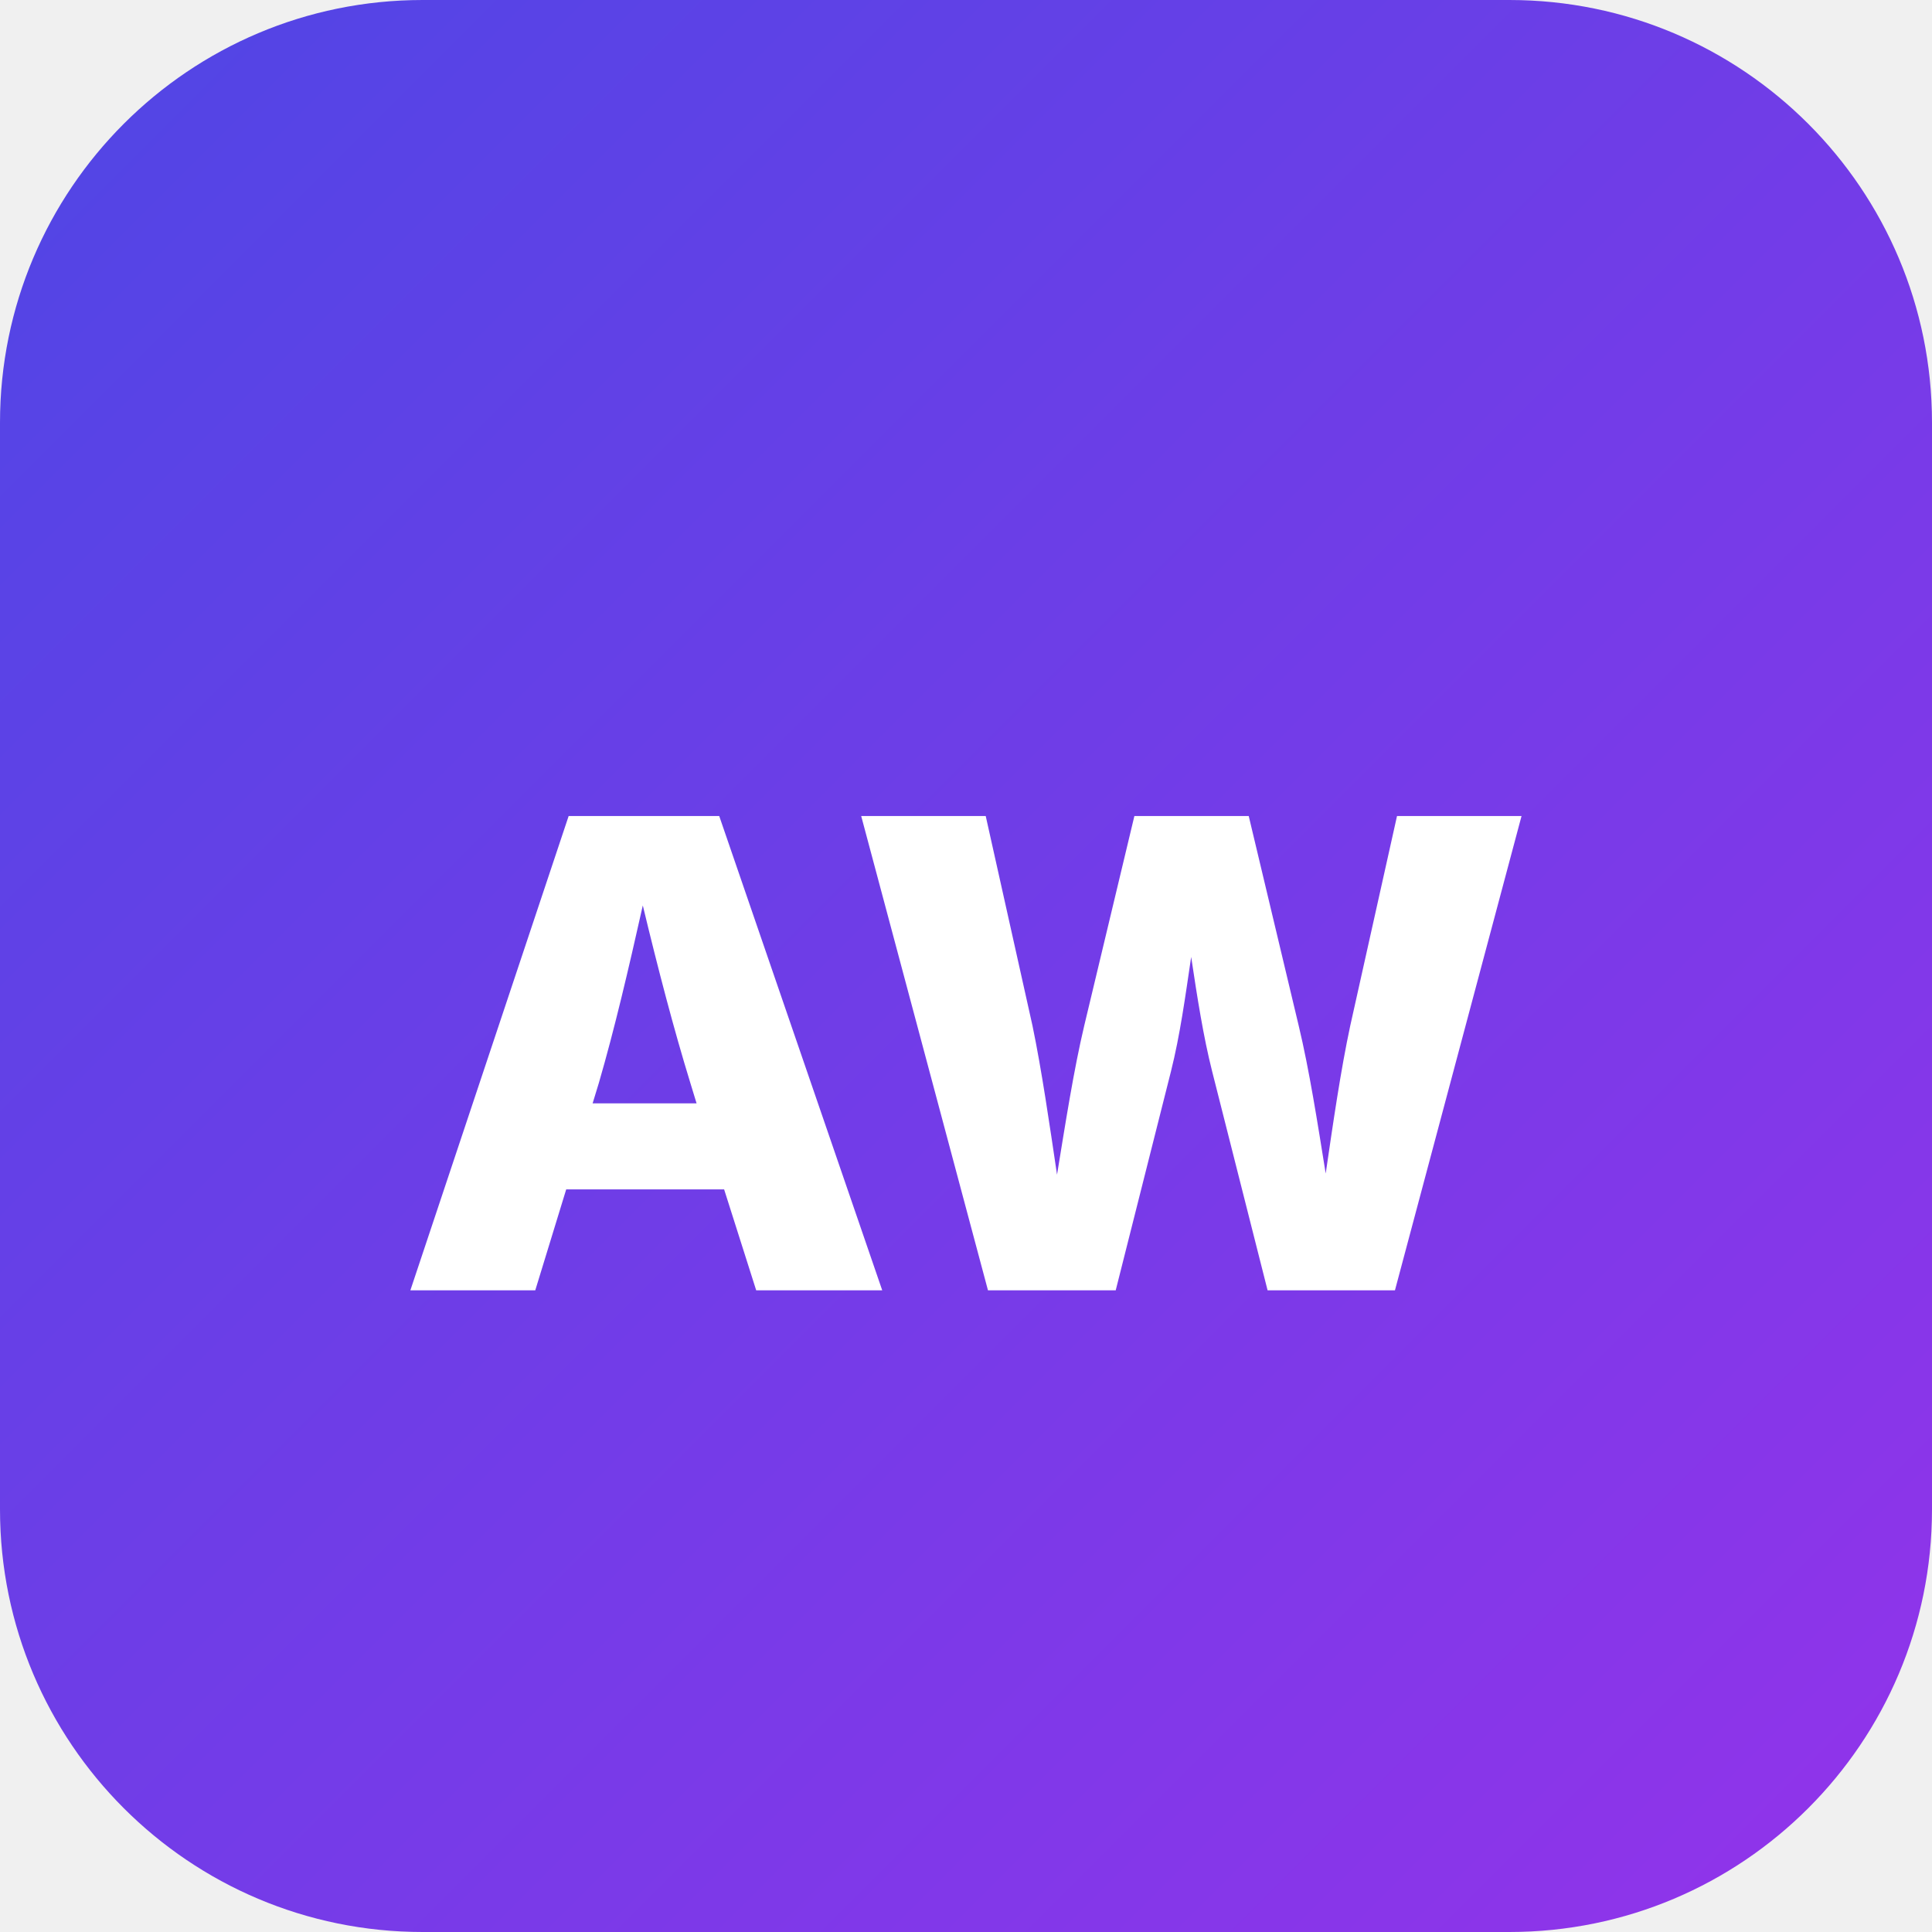
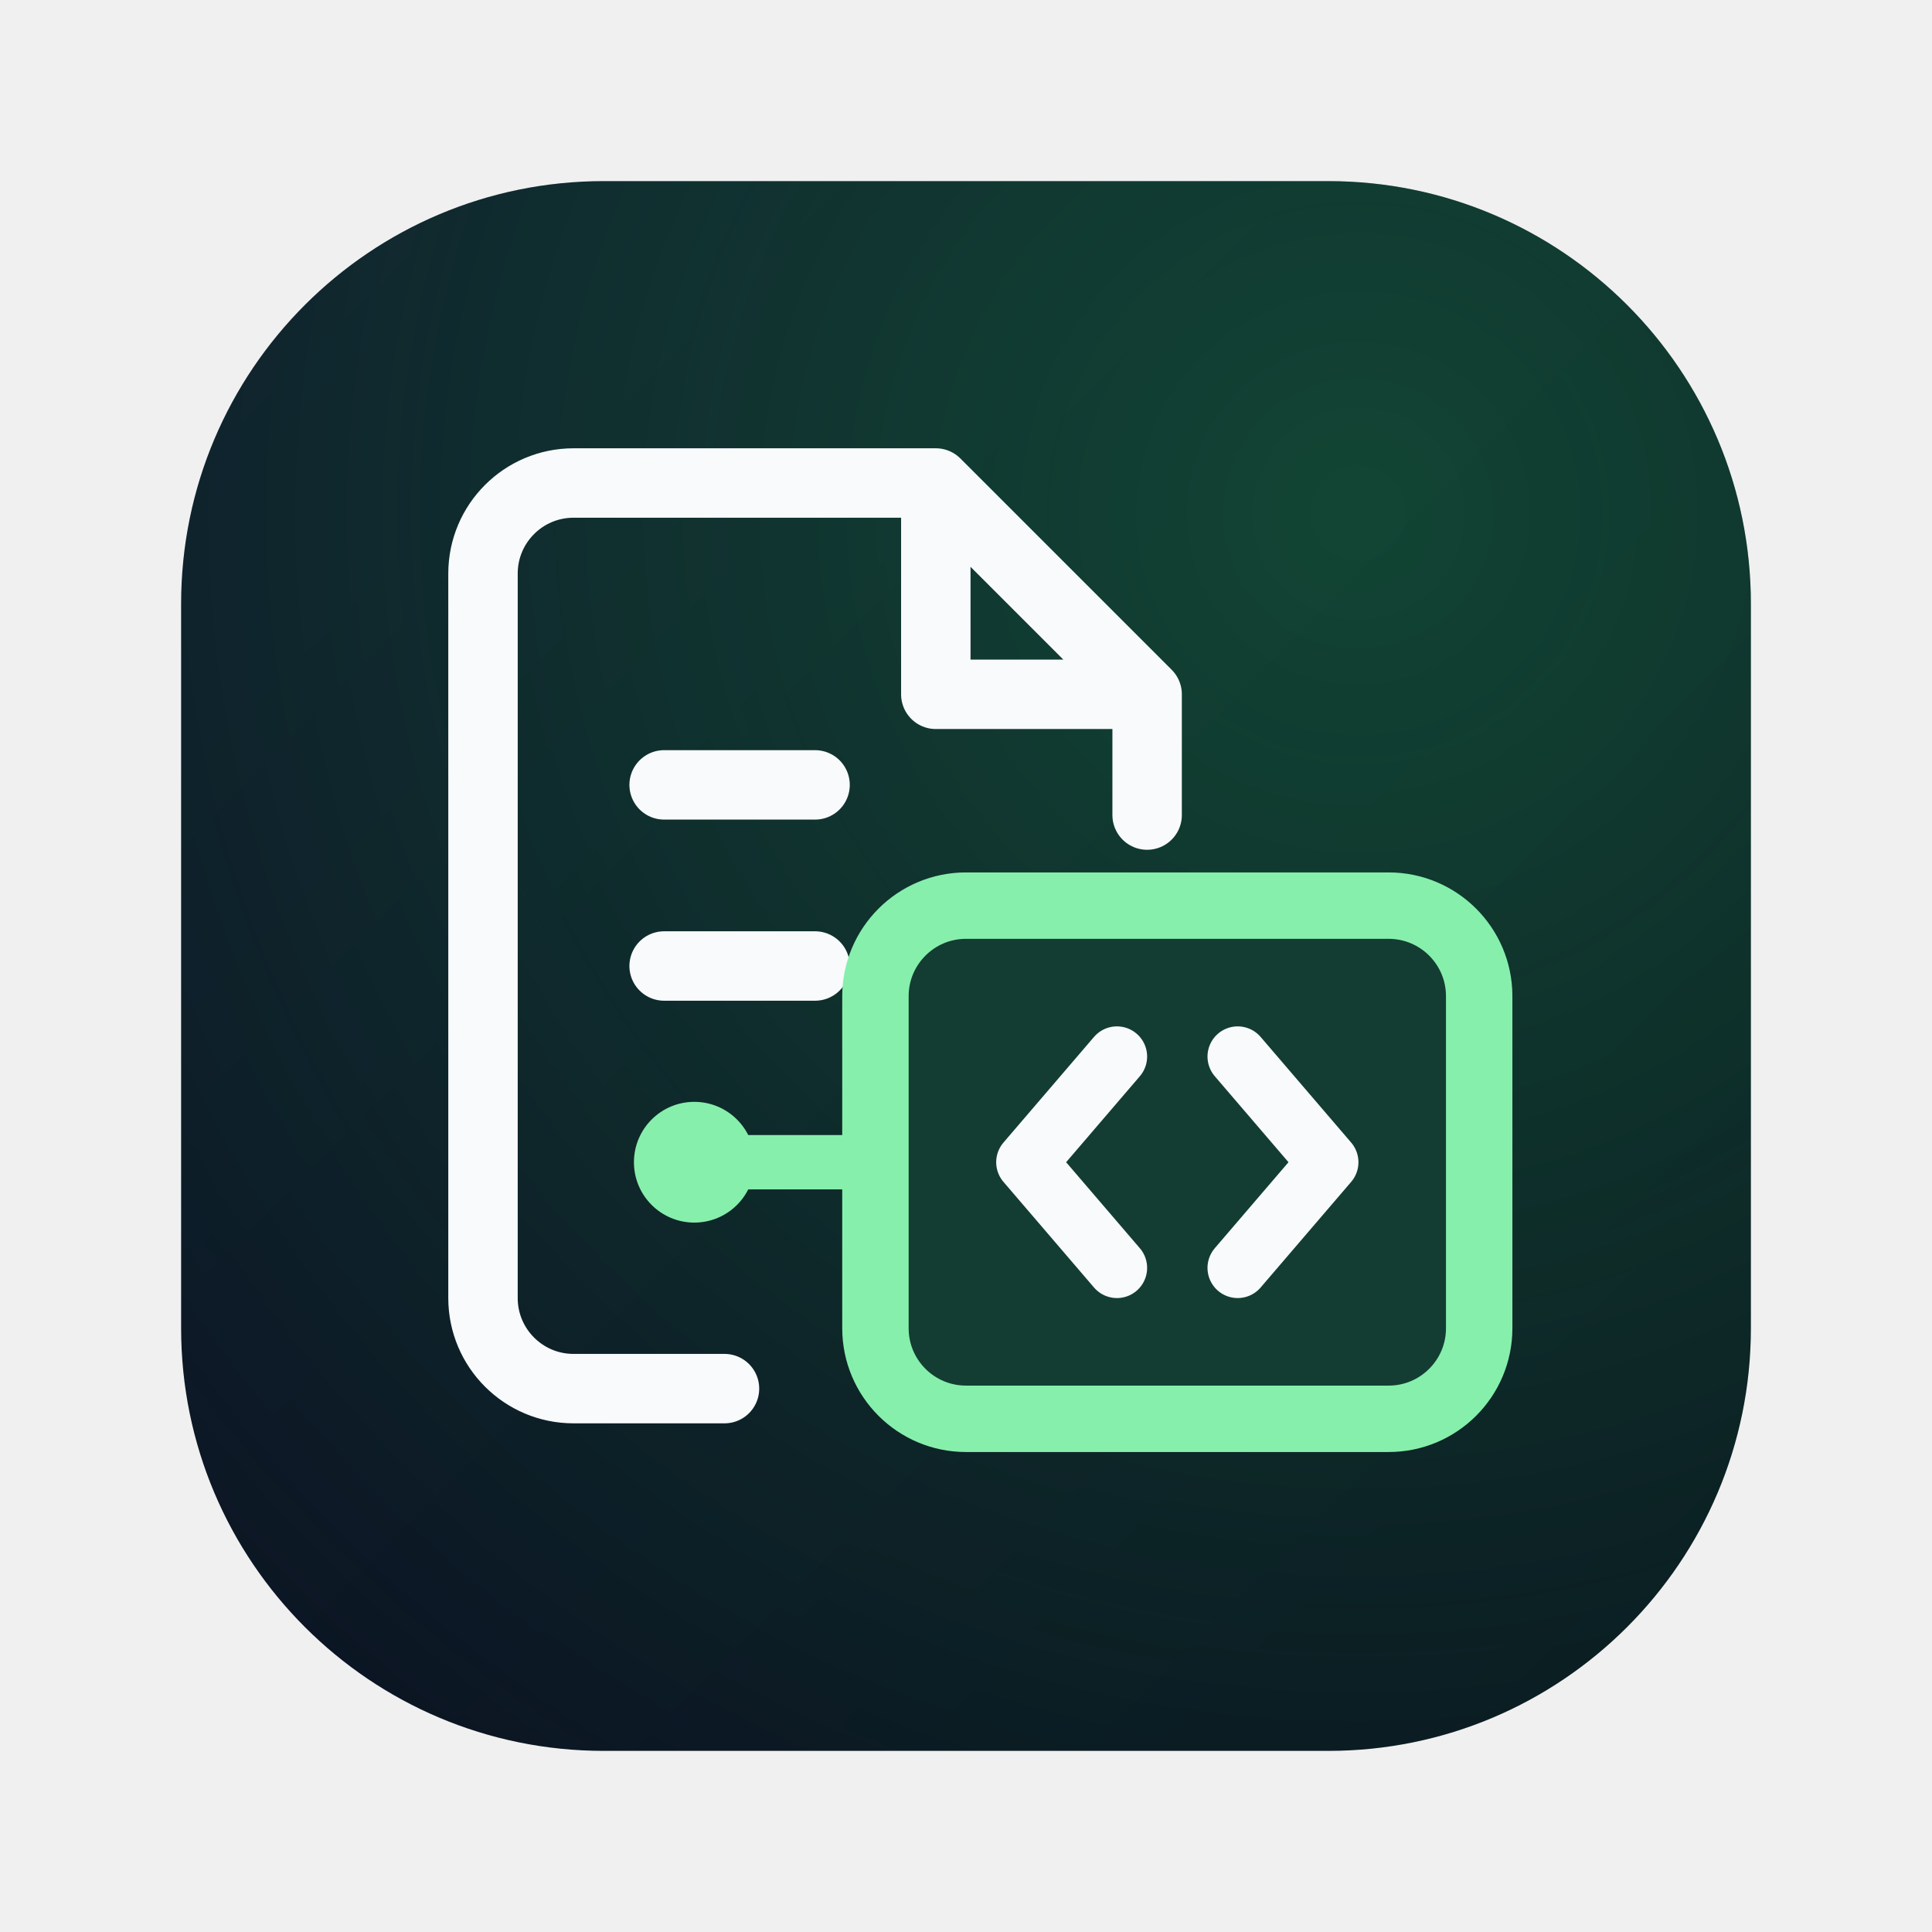
- <svg xmlns="http://www.w3.org/2000/svg" viewBox="0 0 160 160" role="img" aria-label="Skill icon">
+ <svg xmlns="http://www.w3.org/2000/svg" width="160" height="160" viewBox="0 0 64 64" fill="none" role="img" aria-label="GG → Specs → Developer Briefs">
  <defs>
-     <linearGradient id="g" x1="0" y1="0" x2="1" y2="1">
-       <stop offset="0" stop-color="#4f46e5" />
-       <stop offset="1" stop-color="#9333ea" />
+     <linearGradient id="specs-background" x1="0%" y1="0%" x2="100%" y2="100%">
+       <stop offset="0" stop-color="#0E172A" />
+       <stop offset="1" stop-color="#09101D" />
    </linearGradient>
+     <radialGradient id="specs-glow" cx="45" cy="17" r="53" gradientUnits="userSpaceOnUse">
+       <stop offset="0" stop-color="#22C55E" stop-opacity=".28" />
+       <stop offset="1" stop-color="#22C55E" stop-opacity="0" />
+     </radialGradient>
  </defs>
-   <rect width="160" height="160" rx="35" fill="url(#g)" />
-   <text x="50%" y="54%" dominant-baseline="middle" text-anchor="middle" font-family="Inter, ui-sans-serif, system-ui, sans-serif" font-size="54" font-weight="800" fill="#ffffff">AW</text>
+   <rect x="6" y="6" width="52" height="52" rx="14" fill="url(#specs-background)" />
+   <rect x="6" y="6" width="52" height="52" rx="14" fill="url(#specs-glow)" />
+   <path d="M24 46h-5a3 3 0 0 1-3-3V19a3 3 0 0 1 3-3h12l7 7v4m-7-11v7h7M22 26h5m-5 6h5" stroke="#F8FAFC" stroke-width="2.3" stroke-linecap="round" stroke-linejoin="round" />
+   <rect x="29" y="30" width="20" height="17" rx="3" fill="#133D32" stroke="#86EFAC" stroke-width="2.2" />
+   <path d="m37 35-3 3.5 3 3.5m4-7 3 3.5-3 3.5" stroke="#F8FAFC" stroke-width="2" stroke-linecap="round" stroke-linejoin="round" />
+   <path d="M23 38.5h6" stroke="#86EFAC" stroke-width="1.8" />
+   <circle cx="23" cy="38.5" r="2" fill="#86EFAC" />
</svg>
